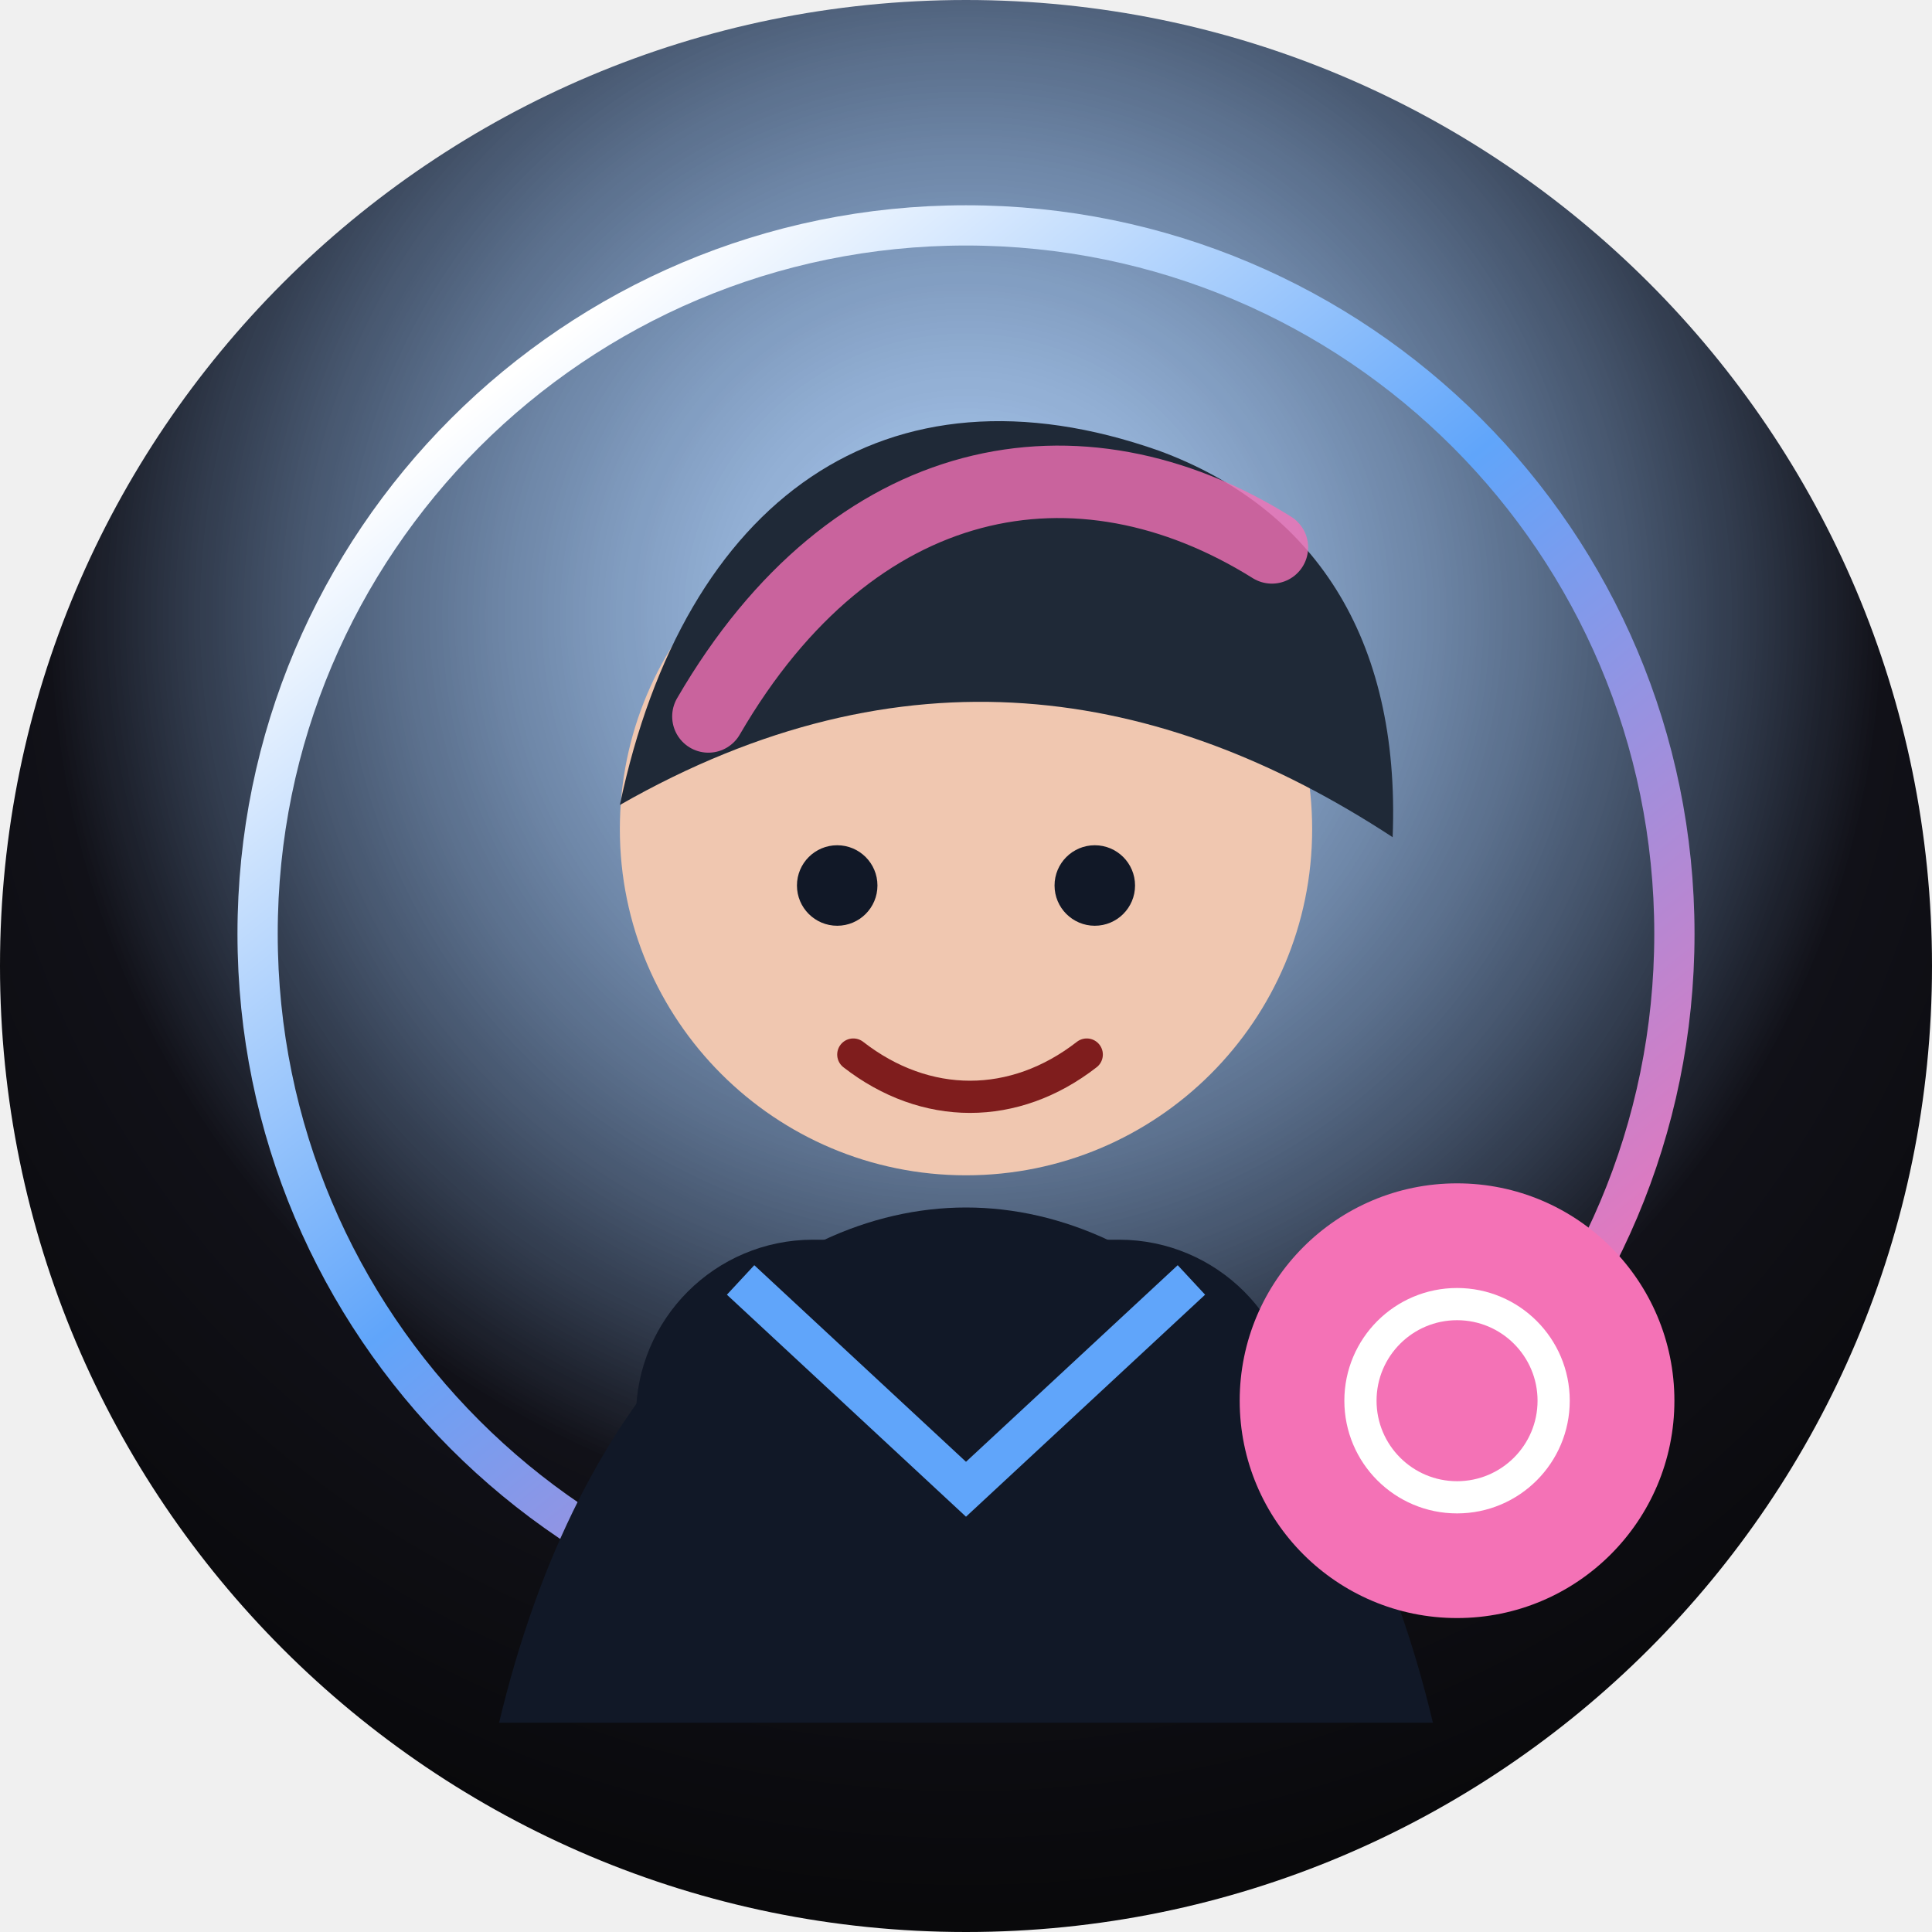
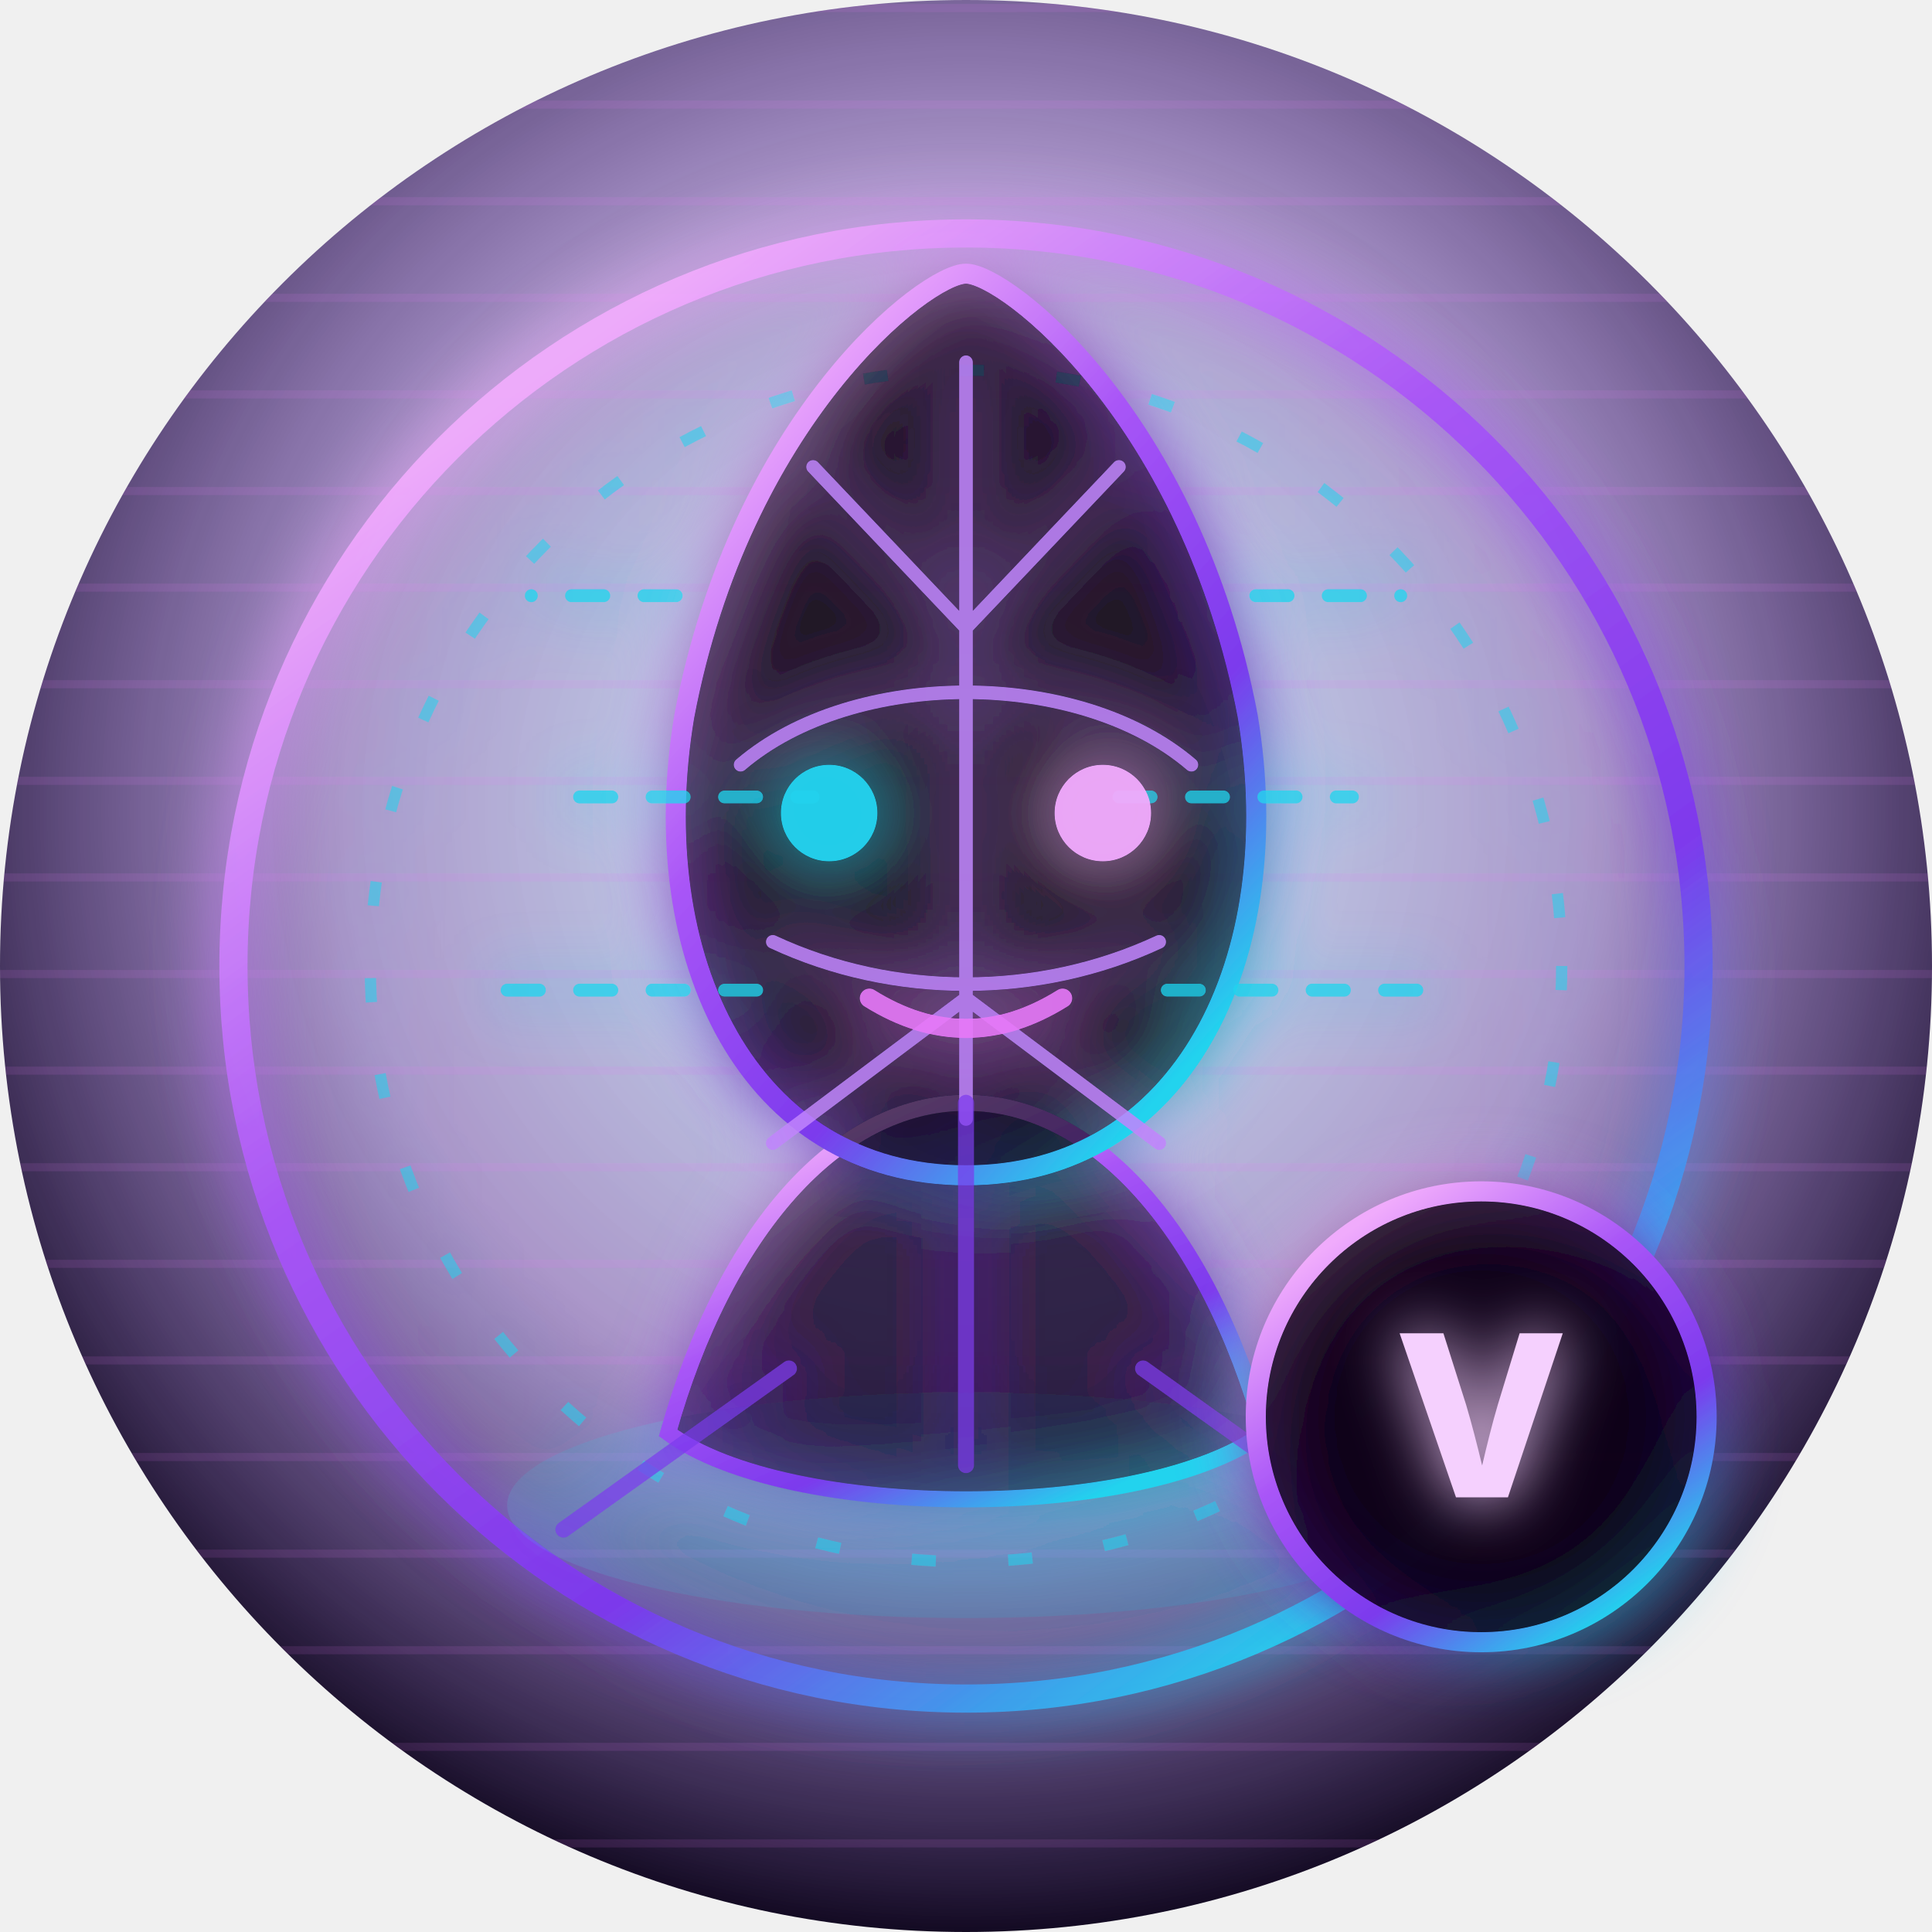
- <svg xmlns="http://www.w3.org/2000/svg" viewBox="0 0 240 240" role="img" aria-labelledby="title">
+ <svg xmlns="http://www.w3.org/2000/svg" viewBox="0 0 240 240" role="img" aria-labelledby="title desc">
  <defs>
-     <radialGradient id="bg" cx="50%" cy="32%" r="76%">
-       <stop stop-color="#60A5FA" stop-opacity=".42" />
-       <stop offset=".62" stop-color="#111118" />
-       <stop offset="1" stop-color="#050505" />
+     <radialGradient id="bg" cx="50%" cy="42%" r="76%">
+       <stop offset="0%" stop-color="#7DD3FC" stop-opacity=".34" />
+       <stop offset="42%" stop-color="#4C1D95" stop-opacity=".42" />
+       <stop offset="78%" stop-color="#070013" />
+       <stop offset="100%" stop-color="#020005" />
    </radialGradient>
-     <linearGradient id="ring" x1="18%" y1="10%" x2="84%" y2="92%">
-       <stop stop-color="#fff" />
-       <stop offset=".45" stop-color="#60A5FA" />
-       <stop offset="1" stop-color="#F472B6" />
+     <linearGradient id="holo" x1="22%" y1="8%" x2="82%" y2="92%">
+       <stop stop-color="#F0ABFC" />
+       <stop offset=".36" stop-color="#A855F7" />
+       <stop offset=".7" stop-color="#7C3AED" />
+       <stop offset="1" stop-color="#22D3EE" />
    </linearGradient>
+     <filter id="glow" x="-55%" y="-55%" width="210%" height="210%">
+       <feGaussianBlur stdDeviation="4" result="blur" />
+       <feMerge>
+         <feMergeNode in="blur" />
+         <feMergeNode in="SourceGraphic" />
+       </feMerge>
+     </filter>
+     <pattern id="scan" width="240" height="12" patternUnits="userSpaceOnUse">
+       <path d="M0 1h240" stroke="#E879F9" stroke-opacity=".13" stroke-width="1" />
+     </pattern>
  </defs>
  <rect width="240" height="240" rx="120" fill="url(#bg)" />
-   <circle cx="120" cy="116" r="88" fill="none" stroke="url(#ring)" stroke-width="5" />
-   <path d="M62 214c10-42 34-64 58-64s48 22 58 64" fill="#111827" />
-   <rect x="79" y="154" width="82" height="50" rx="22" fill="#111827" />
-   <path d="M92 159l28 26 28-26" fill="none" stroke="#60A5FA" stroke-width="5" />
-   <circle cx="120" cy="103" r="43" fill="#f0c7b0" />
-   <path d="M77 100c8-38 33-56 67-44 19 7 30 23 29 48-29-19-61-24-96-4z" fill="#1f2937" />
-   <path d="M88 89c18-31 46-36 70-21" fill="none" stroke="#F472B6" stroke-width="9" stroke-linecap="round" opacity=".8" />
-   <circle cx="104" cy="110" r="5" fill="#111827" />
-   <circle cx="136" cy="110" r="5" fill="#111827" />
-   <path d="M106 131c9 7 20 7 29 0" fill="none" stroke="#7f1d1d" stroke-width="4" stroke-linecap="round" />
-   <circle cx="181" cy="174" r="27" fill="#F472B6" />
-   <circle cx="181" cy="174" r="12" fill="none" stroke="#fff" stroke-width="4" />
+   <rect width="240" height="240" rx="120" fill="url(#scan)" opacity=".9" />
+   <g filter="url(#glow)">
+     <circle cx="120" cy="120" r="91" fill="none" stroke="url(#holo)" stroke-width="3.5" opacity=".95" />
+     <circle cx="120" cy="120" r="74" fill="none" stroke="#22D3EE" stroke-width="1.4" stroke-dasharray="3 9" opacity=".55" />
+     <ellipse cx="120" cy="187" rx="57" ry="14" fill="#22D3EE" opacity=".12" />
+     <path d="M83 178c7-25 21-41 37-41s30 16 37 41c-15 11-59 11-74 0z" fill="#12051f" fill-opacity=".54" stroke="url(#holo)" stroke-width="2" />
+     <path d="M85 89c7-37 30-55 35-55s28 18 35 55c5 30-8 57-35 57S80 119 85 89z" fill="#090217" fill-opacity=".66" stroke="url(#holo)" stroke-width="2.5" />
+     <path d="M92 95c14-12 42-12 56 0M96 117c15 7 33 7 48 0M120 45v94M101 58l19 20 19-20M96 142l24-18 24 18" fill="none" stroke="#C084FC" stroke-width="1.7" stroke-linecap="round" opacity=".86" />
+     <path d="M72 99h29m38 0h29M63 123h32m50 0h32M84 74h-18m90 0h18" fill="none" stroke="#22D3EE" stroke-width="1.6" stroke-linecap="round" stroke-dasharray="4 5" opacity=".78" />
+     <circle cx="103" cy="101" r="6" fill="#22D3EE" opacity=".96" />
+     <circle cx="137" cy="101" r="6" fill="#F0ABFC" opacity=".96" />
+     <path d="M108 124c8 5 16 5 24 0" fill="none" stroke="#E879F9" stroke-width="2.4" stroke-linecap="round" opacity=".9" />
+     <path d="M70 190l28-20m72 20l-28-20M120 137v45" fill="none" stroke="#7C3AED" stroke-width="2" stroke-linecap="round" opacity=".72" />
+   </g>
+   <circle cx="184" cy="176" r="28" fill="#080014" fill-opacity=".88" stroke="url(#holo)" stroke-width="2.5" filter="url(#glow)" />
+   <text x="184" y="186" text-anchor="middle" font-family="Inter, Arial, sans-serif" font-size="28" font-weight="800" fill="#F5D0FE" filter="url(#glow)">V</text>
</svg>
